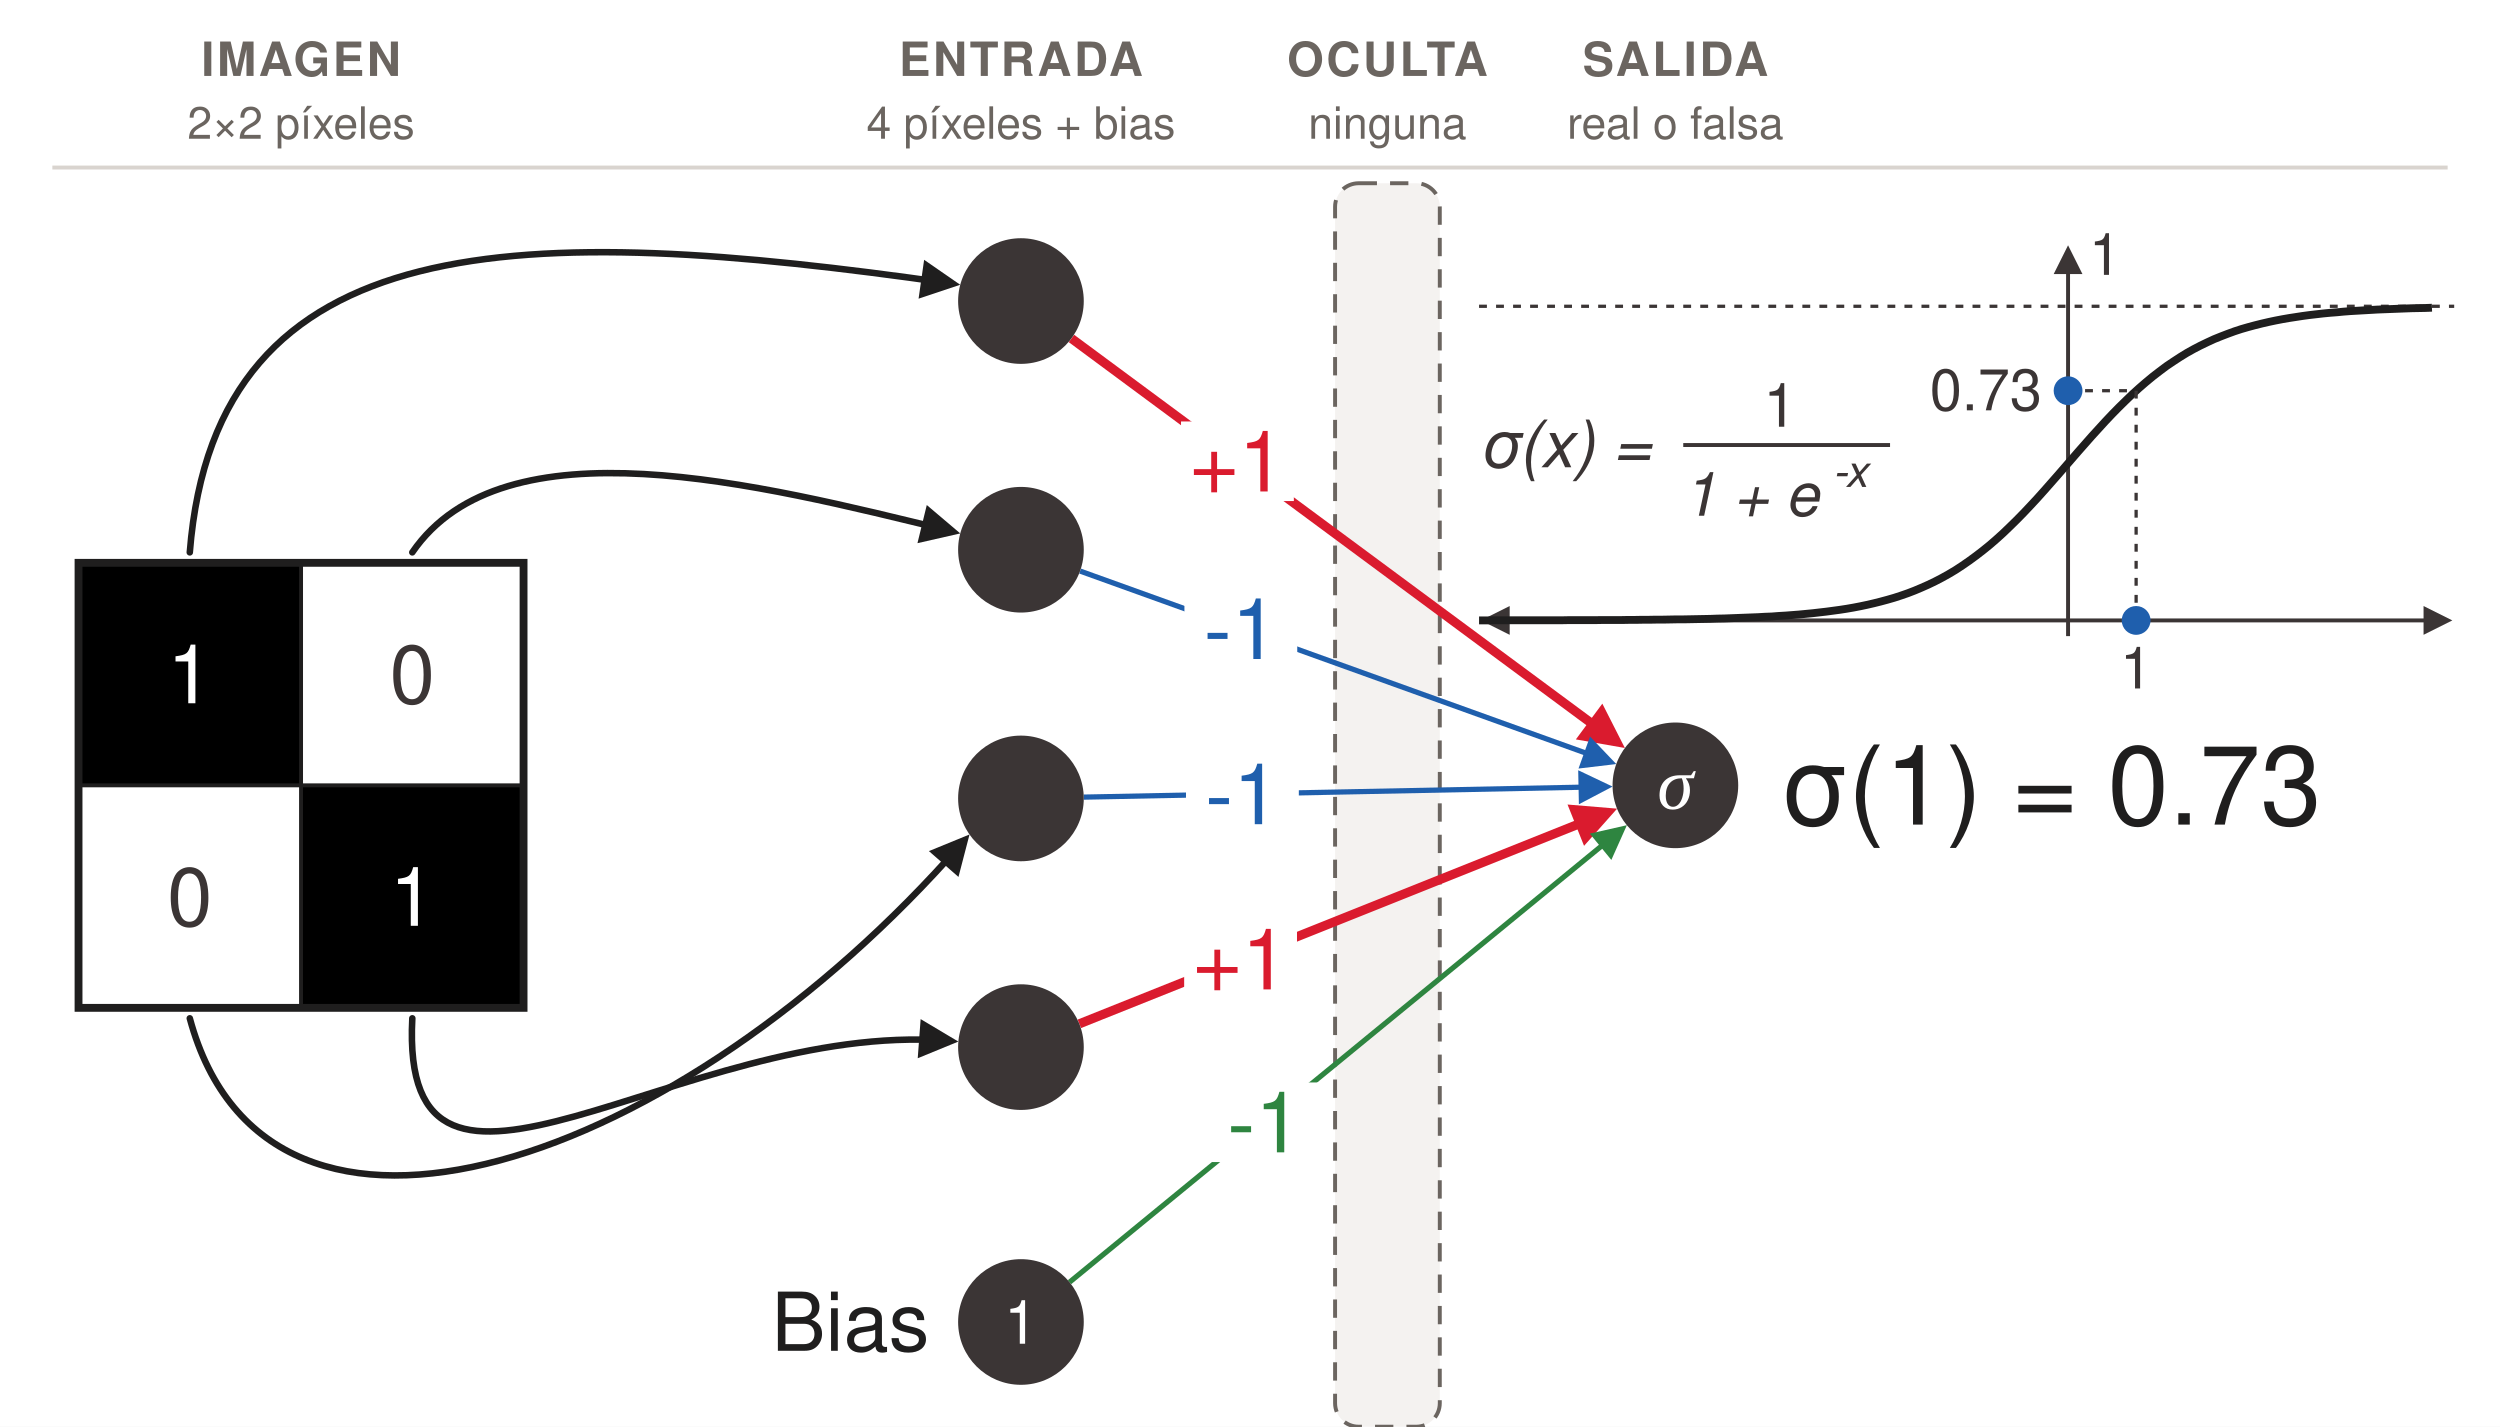
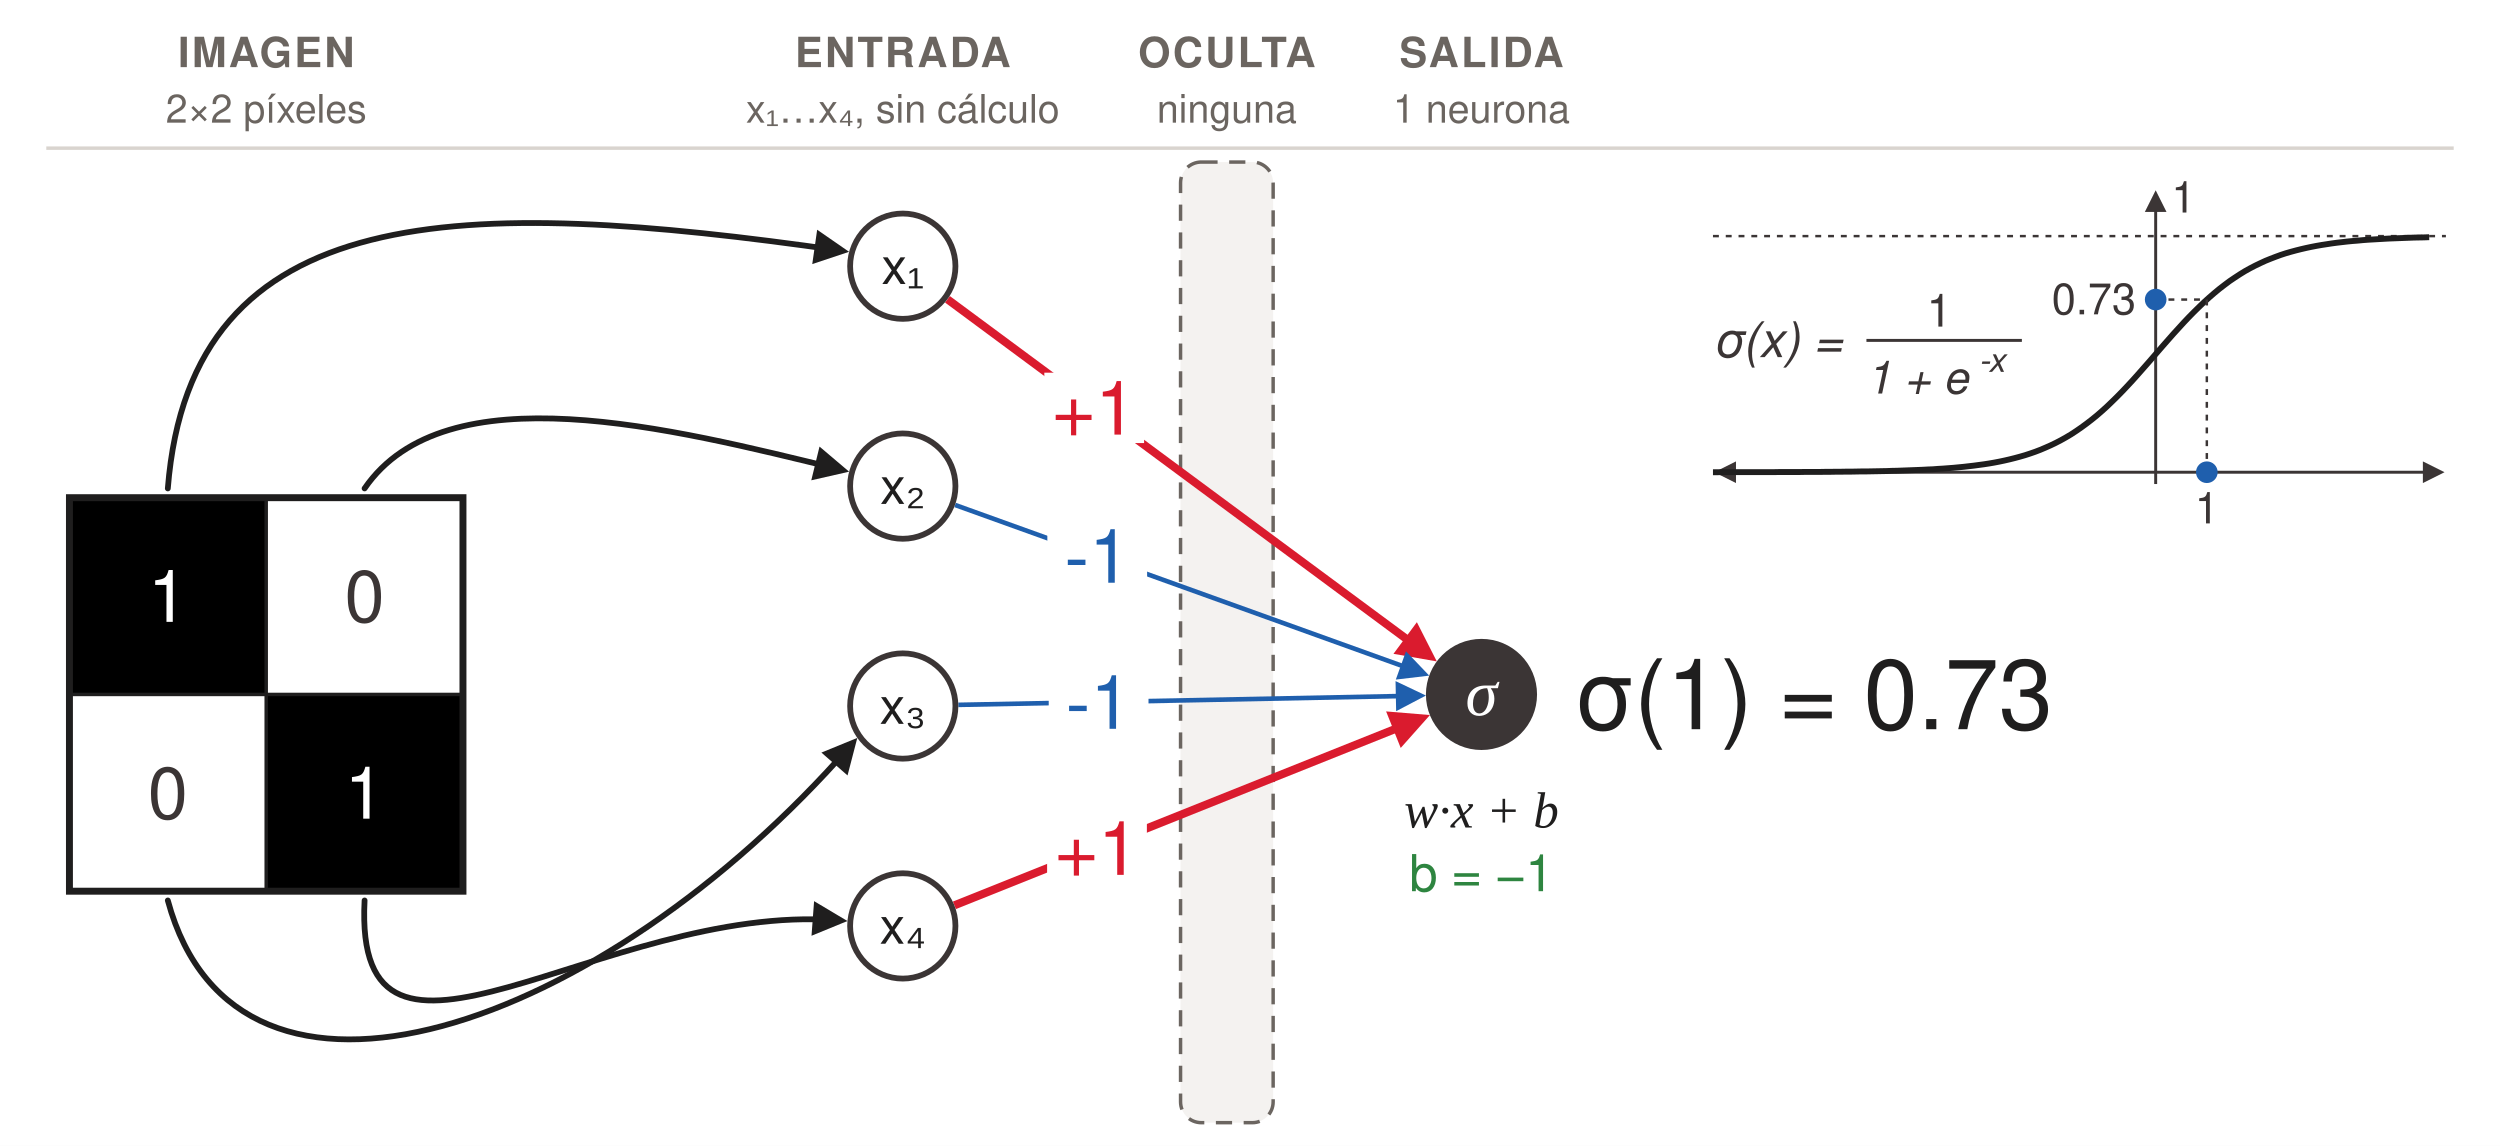
- <svg xmlns="http://www.w3.org/2000/svg" viewBox="0 0 1910 1090" width="1910" height="1090" font-family="Helvetica, Arial, sans-serif">
+ <svg xmlns="http://www.w3.org/2000/svg" viewBox="0 0 2160 990" width="2160" height="990" font-family="Helvetica, Arial, sans-serif">
  <defs>
    <marker id="ah-1F1E1E-30" viewBox="0 0 10 10" refX="7" refY="5" markerWidth="30" markerHeight="30" markerUnits="userSpaceOnUse" orient="auto">
      <path d="M0,0 L10,5 L0,10 z" fill="#1F1E1E" />
    </marker>
    <marker id="ah-DA1B2E-34" viewBox="0 0 10 10" refX="7" refY="5" markerWidth="34" markerHeight="34" markerUnits="userSpaceOnUse" orient="auto">
      <path d="M0,0 L10,5 L0,10 z" fill="#DA1B2E" />
    </marker>
    <marker id="ah-1F5FAD-26" viewBox="0 0 10 10" refX="7" refY="5" markerWidth="26" markerHeight="26" markerUnits="userSpaceOnUse" orient="auto">
      <path d="M0,0 L10,5 L0,10 z" fill="#1F5FAD" />
    </marker>
    <marker id="ah-2E8540-26" viewBox="0 0 10 10" refX="7" refY="5" markerWidth="26" markerHeight="26" markerUnits="userSpaceOnUse" orient="auto">
      <path d="M0,0 L10,5 L0,10 z" fill="#2E8540" />
    </marker>
    <marker id="ah-3B3535-22" viewBox="0 0 10 10" refX="7" refY="5" markerWidth="22" markerHeight="22" markerUnits="userSpaceOnUse" orient="auto">
      <path d="M0,0 L10,5 L0,10 z" fill="#3B3535" />
    </marker>
    <marker id="ah-3B3535-22s" viewBox="0 0 10 10" refX="3" refY="5" markerWidth="22" markerHeight="22" markerUnits="userSpaceOnUse" orient="auto">
      <path d="M10,0 L0,5 L10,10 z" fill="#3B3535" />
    </marker>
  </defs>
-   <rect x="0" y="0" width="1910" height="1090" fill="#ffffff" />
-   <line x1="40" y1="128" x2="1870" y2="128" stroke="#D9D4CF" stroke-width="3" />
+   <rect x="0" y="0" width="2160" height="990" fill="#ffffff" />
+   <line x1="40" y1="128" x2="2120" y2="128" stroke="#D9D4CF" stroke-width="3" />
  <text x="230" y="58" font-size="36" fill="#6B6560" text-anchor="middle" font-weight="bold" letter-spacing="2">IMAGEN</text>
  <text x="230" y="106" font-size="34" fill="#6B6560" text-anchor="middle">2×2 píxeles</text>
  <text x="780" y="58" font-size="36" fill="#6B6560" text-anchor="middle" font-weight="bold" letter-spacing="2">ENTRADA</text>
-   <text x="780" y="106" font-size="34" fill="#6B6560" text-anchor="middle">4 píxeles + bias</text>
+   <text x="780" y="106" font-size="34" fill="#6B6560" text-anchor="middle">x₁…x₄, sin cálculo</text>
  <text x="1060" y="58" font-size="36" fill="#6B6560" text-anchor="middle" font-weight="bold" letter-spacing="2">OCULTA</text>
  <text x="1060" y="106" font-size="34" fill="#6B6560" text-anchor="middle">ninguna</text>
  <text x="1280" y="58" font-size="36" fill="#6B6560" text-anchor="middle" font-weight="bold" letter-spacing="2">SALIDA</text>
-   <text x="1280" y="106" font-size="34" fill="#6B6560" text-anchor="middle">real o falsa</text>
+   <text x="1280" y="106" font-size="34" fill="#6B6560" text-anchor="middle">1 neurona</text>
  <g transform="translate(0,150)">
-     <rect x="1020" y="-10" width="80" height="950" rx="18" fill="#F4F2F0" stroke="#6B6560" stroke-width="3" stroke-dasharray="14 10" />
+     <rect x="1020" y="-10" width="80" height="830" rx="18" fill="#F4F2F0" stroke="#6B6560" stroke-width="3" stroke-dasharray="14 10" />
    <rect x="60.0" y="280.0" width="170" height="170" fill="#000000" />
    <text x="145.0" y="387.3" font-size="62" fill="#ffffff" text-anchor="middle" font-weight="normal">1</text>
    <rect x="230.0" y="280.0" width="170" height="170" fill="#ffffff" />
    <text x="315.0" y="387.3" font-size="62" fill="#3B3535" text-anchor="middle" font-weight="normal">0</text>
    <rect x="60.0" y="450.0" width="170" height="170" fill="#ffffff" />
    <text x="145.0" y="557.3" font-size="62" fill="#3B3535" text-anchor="middle" font-weight="normal">0</text>
    <rect x="230.0" y="450.0" width="170" height="170" fill="#000000" />
    <text x="315.0" y="557.3" font-size="62" fill="#ffffff" text-anchor="middle" font-weight="normal">1</text>
    <line x1="230" y1="280" x2="230" y2="620" stroke="#1F1E1E" stroke-width="3.0" />
    <line x1="60" y1="450" x2="400" y2="450" stroke="#1F1E1E" stroke-width="3.0" />
    <rect x="60" y="280" width="340" height="340" fill="none" stroke="#1F1E1E" stroke-width="6.0" />
    <path d="M145.0,272.0 C165.0,20.0 400.0,20.0 724.7,66.3" stroke="#1F1E1E" stroke-width="5" fill="none" stroke-linecap="round" marker-end="url(#ah-1F1E1E-30)" />
    <path d="M315.0,272.0 C385.0,170.0 580.0,220.0 724.9,255.4" stroke="#1F1E1E" stroke-width="5" fill="none" stroke-linecap="round" marker-end="url(#ah-1F1E1E-30)" />
    <path d="M145.0,628.0 C205.0,850.0 520.0,740.0 734.8,494.3" stroke="#1F1E1E" stroke-width="5" fill="none" stroke-linecap="round" marker-end="url(#ah-1F1E1E-30)" />
    <path d="M315.0,628.0 C305.0,820.0 520.0,630.0 723.2,645.1" stroke="#1F1E1E" stroke-width="5" fill="none" stroke-linecap="round" marker-end="url(#ah-1F1E1E-30)" />
    <path d="M818.6,108.6 L1233.2,415.4" stroke="#DA1B2E" stroke-width="7" fill="none" marker-end="url(#ah-DA1B2E-34)" />
    <rect x="902.3" y="172.0" width="86.2" height="60.8" fill="#ffffff" />
    <text x="945.4" y="225.5" font-size="64" fill="#DA1B2E" text-anchor="middle" font-weight="normal">+1</text>
    <path d="M825.2,286.3 L1227.5,431.1" stroke="#1F5FAD" stroke-width="4" fill="none" marker-end="url(#ah-1F5FAD-26)" />
    <rect x="904.9" y="300.1" width="86.2" height="60.8" fill="#ffffff" />
    <text x="948.1" y="353.5" font-size="64" fill="#1F5FAD" text-anchor="middle" font-weight="normal">-1</text>
    <path d="M828.0,459.0 L1224.2,451.1" stroke="#1F5FAD" stroke-width="4" fill="none" marker-end="url(#ah-1F5FAD-26)" />
    <rect x="906.1" y="426.2" width="86.2" height="60.8" fill="#ffffff" />
    <text x="949.2" y="479.7" font-size="64" fill="#1F5FAD" text-anchor="middle" font-weight="normal">-1</text>
    <path d="M824.6,632.2 L1226.0,471.6" stroke="#DA1B2E" stroke-width="7" fill="none" marker-end="url(#ah-DA1B2E-34)" />
    <rect x="904.7" y="552.5" width="86.2" height="60.8" fill="#ffffff" />
    <text x="947.8" y="605.9" font-size="64" fill="#DA1B2E" text-anchor="middle" font-weight="normal">+1</text>
-     <path d="M817.1,829.6 L1236.9,485.4" stroke="#2E8540" stroke-width="4" fill="none" marker-end="url(#ah-2E8540-26)" />
-     <rect x="923.0" y="677.0" width="86.2" height="60.8" fill="#ffffff" />
-     <text x="966.1" y="730.4" font-size="64" fill="#2E8540" text-anchor="middle" font-weight="normal">-1</text>
-     <circle cx="780.0" cy="80.0" r="48" fill="#3B3535" />
-     <circle cx="780.0" cy="270.0" r="48" fill="#3B3535" />
-     <circle cx="780.0" cy="460.0" r="48" fill="#3B3535" />
-     <circle cx="780.0" cy="650.0" r="48" fill="#3B3535" />
-     <circle cx="780.0" cy="860.0" r="48" fill="#3B3535" />
-     <text x="780.0" y="876.6" font-size="46" fill="#ffffff" text-anchor="middle" font-weight="normal">1</text>
-     <text x="710.0" y="882.0" font-size="62" fill="#1F1E1E" text-anchor="end" font-weight="normal">Bias</text>
+     <circle cx="780.0" cy="80.0" r="45.5" fill="#ffffff" stroke="#3B3535" stroke-width="5" />
+     <text x="780.0" y="95.4" font-size="44" fill="#1F1E1E" text-anchor="middle">x₁</text>
+     <circle cx="780.0" cy="270.0" r="45.5" fill="#ffffff" stroke="#3B3535" stroke-width="5" />
+     <text x="780.0" y="285.4" font-size="44" fill="#1F1E1E" text-anchor="middle">x₂</text>
+     <circle cx="780.0" cy="460.0" r="45.5" fill="#ffffff" stroke="#3B3535" stroke-width="5" />
+     <text x="780.0" y="475.4" font-size="44" fill="#1F1E1E" text-anchor="middle">x₃</text>
+     <circle cx="780.0" cy="650.0" r="45.5" fill="#ffffff" stroke="#3B3535" stroke-width="5" />
+     <text x="780.0" y="665.4" font-size="44" fill="#1F1E1E" text-anchor="middle">x₄</text>
    <circle cx="1280.0" cy="450.0" r="48" fill="#3B3535" />
    <text x="1280.0" y="468" font-size="56" fill="#ffffff" text-anchor="middle" font-family="Times New Roman, serif" font-style="italic">σ</text>
    <text x="1360.0" y="480.0" font-size="84" fill="#1F1E1E" text-anchor="start" font-weight="normal">σ(1) = 0.73</text>
-     <path d="M1138,324 L1867,324" stroke="#3B3535" stroke-width="3" marker-end="url(#ah-3B3535-22)" marker-start="url(#ah-3B3535-22s)" />
-     <path d="M1580,336 L1580,44" stroke="#3B3535" stroke-width="3" marker-end="url(#ah-3B3535-22)" />
-     <line x1="1130" y1="84.0" x2="1875" y2="84.0" stroke="#3B3535" stroke-width="2.5" stroke-dasharray="6 7" />
-     <polyline points="1130.0,324.0 1135.2,324.0 1140.4,323.9 1145.6,323.9 1150.8,323.9 1156.0,323.9 1161.2,323.9 1166.4,323.9 1171.6,323.9 1176.8,323.9 1182.0,323.9 1187.2,323.9 1192.4,323.9 1197.6,323.8 1202.8,323.8 1208.0,323.8 1213.2,323.8 1218.4,323.8 1223.6,323.7 1228.8,323.7 1234.0,323.7 1239.2,323.7 1244.4,323.6 1249.6,323.6 1254.8,323.5 1260.0,323.5 1265.2,323.4 1270.4,323.4 1275.6,323.3 1280.8,323.2 1286.0,323.2 1291.2,323.1 1296.4,323.0 1301.6,322.9 1306.8,322.8 1312.0,322.6 1317.2,322.5 1322.4,322.3 1327.6,322.1 1332.8,321.9 1338.0,321.7 1343.2,321.5 1348.4,321.2 1353.6,321.0 1358.8,320.6 1364.0,320.3 1369.2,319.9 1374.4,319.5 1379.6,319.0 1384.8,318.5 1390.0,317.9 1395.2,317.3 1400.4,316.6 1405.6,315.9 1410.8,315.1 1416.0,314.2 1421.2,313.2 1426.4,312.1 1431.6,310.9 1436.8,309.6 1442.0,308.2 1447.2,306.7 1452.4,305.0 1457.6,303.2 1462.8,301.2 1468.0,299.0 1473.2,296.7 1478.4,294.2 1483.6,291.5 1488.8,288.6 1494.0,285.5 1499.2,282.1 1504.4,278.5 1509.6,274.7 1514.8,270.7 1520.0,266.5 1525.2,262.0 1530.4,257.3 1535.6,252.3 1540.8,247.2 1546.0,241.9 1551.2,236.4 1556.4,230.8 1561.6,225.0 1566.8,219.1 1572.0,213.2 1577.2,207.2 1582.4,201.2 1587.6,195.2 1592.8,189.3 1598.0,183.4 1603.2,177.7 1608.4,172.0 1613.6,166.5 1618.8,161.2 1624.0,156.1 1629.2,151.1 1634.4,146.4 1639.6,141.9 1644.8,137.6 1650.0,133.6 1655.2,129.7 1660.4,126.2 1665.6,122.8 1670.8,119.6 1676.0,116.7 1681.2,114.0 1686.4,111.5 1691.6,109.1 1696.8,107.0 1702.0,105.0 1707.2,103.1 1712.4,101.4 1717.6,99.9 1722.8,98.5 1728.0,97.2 1733.2,96.0 1738.4,94.9 1743.6,93.9 1748.8,93.0 1754.0,92.2 1759.2,91.4 1764.4,90.7 1769.6,90.1 1774.8,89.5 1780.0,89.0 1785.2,88.6 1790.4,88.1 1795.6,87.7 1800.8,87.4 1806.0,87.1 1811.2,86.8 1816.4,86.5 1821.6,86.3 1826.8,86.1 1832.0,85.9 1837.2,85.7 1842.4,85.5 1847.6,85.4 1852.8,85.3 1858.0,85.1" fill="none" stroke="#1F1E1E" stroke-width="6" />
-     <line x1="1580" y1="148.5" x2="1632" y2="148.5" stroke="#3B3535" stroke-width="2.5" stroke-dasharray="6 7" />
-     <line x1="1632" y1="148.5" x2="1632" y2="324" stroke="#3B3535" stroke-width="2.5" stroke-dasharray="6 7" />
-     <circle cx="1580" cy="148.5" r="11" fill="#1F5FAD" />
-     <circle cx="1632" cy="324" r="11" fill="#1F5FAD" />
-     <text x="1560.0" y="163.5" font-size="44" fill="#3B3535" text-anchor="end" font-weight="normal">0.73</text>
-     <text x="1632.0" y="376.0" font-size="44" fill="#3B3535" text-anchor="middle" font-weight="normal">1</text>
-     <text x="1596.0" y="60.0" font-size="44" fill="#3B3535" text-anchor="start" font-weight="normal">1</text>
-     <text x="1130.0" y="207.0" font-size="50" fill="#3B3535" text-anchor="start" font-weight="normal" font-style="italic">σ(x) =</text>
-     <text x="1360.0" y="176.0" font-size="46" fill="#3B3535" text-anchor="middle" font-weight="normal">1</text>
-     <line x1="1286" y1="190" x2="1444" y2="190" stroke="#3B3535" stroke-width="3" />
-     <text x="1286.0" y="244.0" font-size="46" fill="#3B3535" text-anchor="start" font-weight="normal" font-style="italic">1 + e</text>
-     <text x="1400.0" y="222.0" font-size="34" fill="#3B3535" text-anchor="start" font-weight="normal" font-style="italic">-x</text>
+     <g transform="translate(519.5,-17.4) scale(0.85)">
+       <path d="M1138,324 L1867,324" stroke="#3B3535" stroke-width="3" marker-end="url(#ah-3B3535-22)" marker-start="url(#ah-3B3535-22s)" />
+       <path d="M1580,336 L1580,44" stroke="#3B3535" stroke-width="3" marker-end="url(#ah-3B3535-22)" />
+       <line x1="1130" y1="84.0" x2="1875" y2="84.0" stroke="#3B3535" stroke-width="2.5" stroke-dasharray="6 7" />
+       <polyline points="1130.0,324.0 1135.2,324.0 1140.4,323.9 1145.6,323.9 1150.8,323.9 1156.0,323.9 1161.2,323.9 1166.4,323.9 1171.6,323.9 1176.8,323.9 1182.0,323.9 1187.2,323.9 1192.4,323.9 1197.6,323.8 1202.8,323.8 1208.0,323.8 1213.2,323.8 1218.4,323.8 1223.6,323.7 1228.8,323.7 1234.0,323.7 1239.2,323.7 1244.4,323.6 1249.6,323.6 1254.8,323.5 1260.0,323.5 1265.2,323.4 1270.4,323.4 1275.6,323.3 1280.8,323.2 1286.0,323.2 1291.2,323.1 1296.4,323.0 1301.6,322.9 1306.8,322.8 1312.0,322.6 1317.2,322.5 1322.4,322.3 1327.6,322.1 1332.8,321.9 1338.0,321.7 1343.2,321.5 1348.4,321.2 1353.6,321.0 1358.8,320.6 1364.0,320.3 1369.2,319.9 1374.4,319.5 1379.6,319.0 1384.8,318.5 1390.0,317.9 1395.2,317.3 1400.4,316.6 1405.6,315.9 1410.8,315.1 1416.0,314.2 1421.2,313.2 1426.4,312.1 1431.6,310.9 1436.8,309.6 1442.0,308.2 1447.2,306.7 1452.4,305.0 1457.6,303.2 1462.8,301.2 1468.0,299.0 1473.2,296.7 1478.4,294.2 1483.6,291.5 1488.8,288.6 1494.0,285.5 1499.2,282.1 1504.4,278.5 1509.6,274.7 1514.8,270.7 1520.0,266.5 1525.2,262.0 1530.4,257.3 1535.6,252.3 1540.8,247.2 1546.0,241.9 1551.2,236.4 1556.4,230.8 1561.6,225.0 1566.8,219.1 1572.0,213.2 1577.2,207.2 1582.4,201.2 1587.6,195.2 1592.8,189.3 1598.0,183.4 1603.2,177.7 1608.4,172.0 1613.6,166.5 1618.8,161.2 1624.0,156.1 1629.2,151.1 1634.4,146.4 1639.6,141.9 1644.8,137.6 1650.0,133.6 1655.2,129.7 1660.4,126.2 1665.6,122.8 1670.8,119.6 1676.0,116.7 1681.2,114.0 1686.4,111.5 1691.6,109.1 1696.8,107.0 1702.0,105.0 1707.2,103.1 1712.4,101.4 1717.6,99.9 1722.8,98.5 1728.0,97.2 1733.2,96.0 1738.4,94.9 1743.6,93.9 1748.8,93.0 1754.0,92.2 1759.2,91.4 1764.4,90.7 1769.6,90.1 1774.8,89.5 1780.0,89.0 1785.2,88.6 1790.4,88.1 1795.6,87.7 1800.8,87.4 1806.0,87.1 1811.2,86.8 1816.4,86.5 1821.6,86.3 1826.8,86.1 1832.0,85.9 1837.2,85.7 1842.4,85.5 1847.6,85.4 1852.8,85.3 1858.0,85.1" fill="none" stroke="#1F1E1E" stroke-width="6" />
+       <line x1="1580" y1="148.5" x2="1632" y2="148.5" stroke="#3B3535" stroke-width="2.5" stroke-dasharray="6 7" />
+       <line x1="1632" y1="148.5" x2="1632" y2="324" stroke="#3B3535" stroke-width="2.5" stroke-dasharray="6 7" />
+       <circle cx="1580" cy="148.5" r="11" fill="#1F5FAD" />
+       <circle cx="1632" cy="324" r="11" fill="#1F5FAD" />
+       <text x="1560.0" y="163.5" font-size="44" fill="#3B3535" text-anchor="end" font-weight="normal">0.73</text>
+       <text x="1632.0" y="376.0" font-size="44" fill="#3B3535" text-anchor="middle" font-weight="normal">1</text>
+       <text x="1596.0" y="60.0" font-size="44" fill="#3B3535" text-anchor="start" font-weight="normal">1</text>
+       <text x="1130.0" y="207.0" font-size="50" fill="#3B3535" text-anchor="start" font-weight="normal" font-style="italic">σ(x) =</text>
+       <text x="1360.0" y="176.0" font-size="46" fill="#3B3535" text-anchor="middle" font-weight="normal">1</text>
+       <line x1="1286" y1="190" x2="1444" y2="190" stroke="#3B3535" stroke-width="3" />
+       <text x="1286.0" y="244.0" font-size="46" fill="#3B3535" text-anchor="start" font-weight="normal" font-style="italic">1 + e</text>
+       <text x="1400.0" y="222.0" font-size="34" fill="#3B3535" text-anchor="start" font-weight="normal" font-style="italic">-x</text>
+     </g>
+     <text x="1280" y="565" font-size="44" fill="#1F1E1E" text-anchor="middle" font-family="Times New Roman, serif" font-style="italic">w·x + b</text>
+     <text x="1280" y="620" font-size="44" fill="#2E8540" text-anchor="middle">b = −1</text>
  </g>
</svg>
